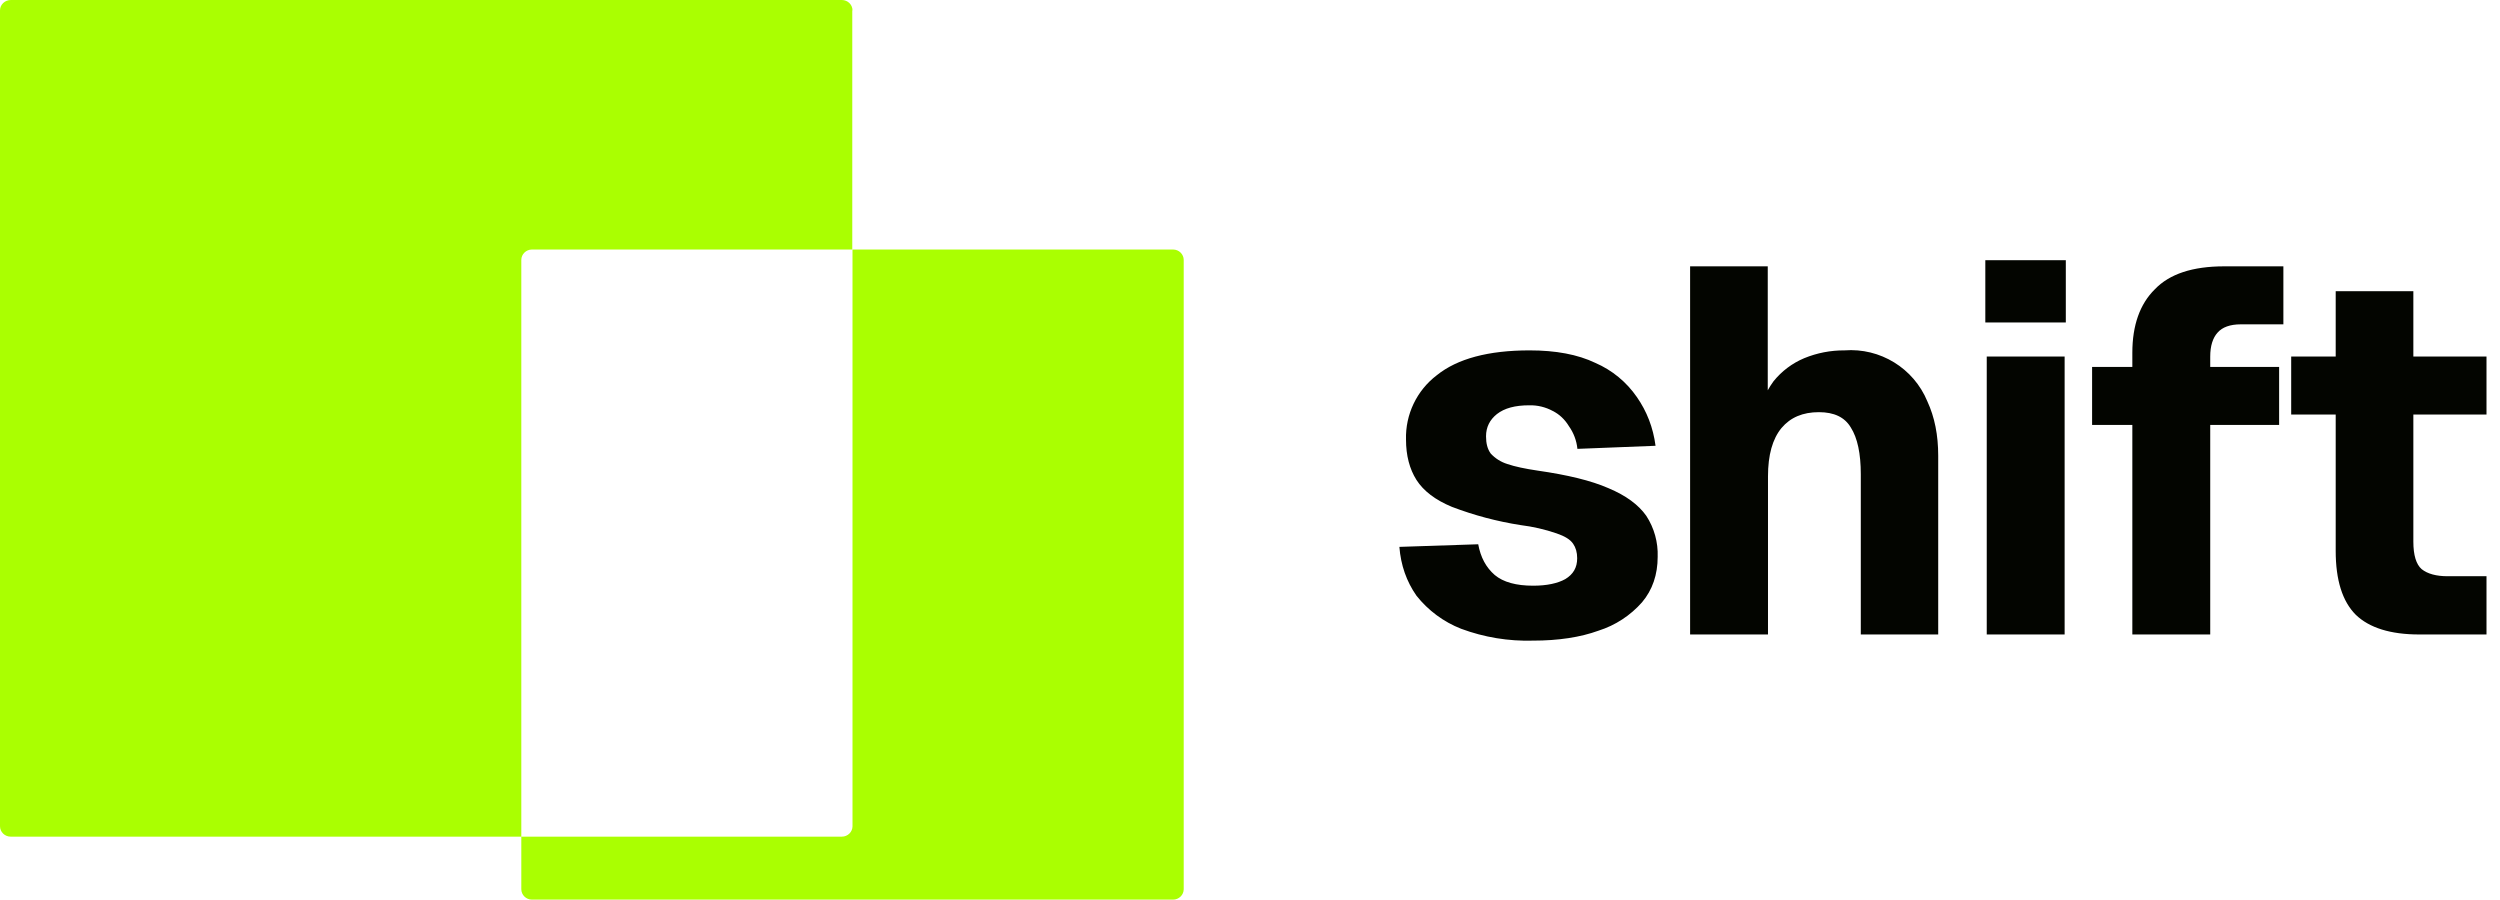
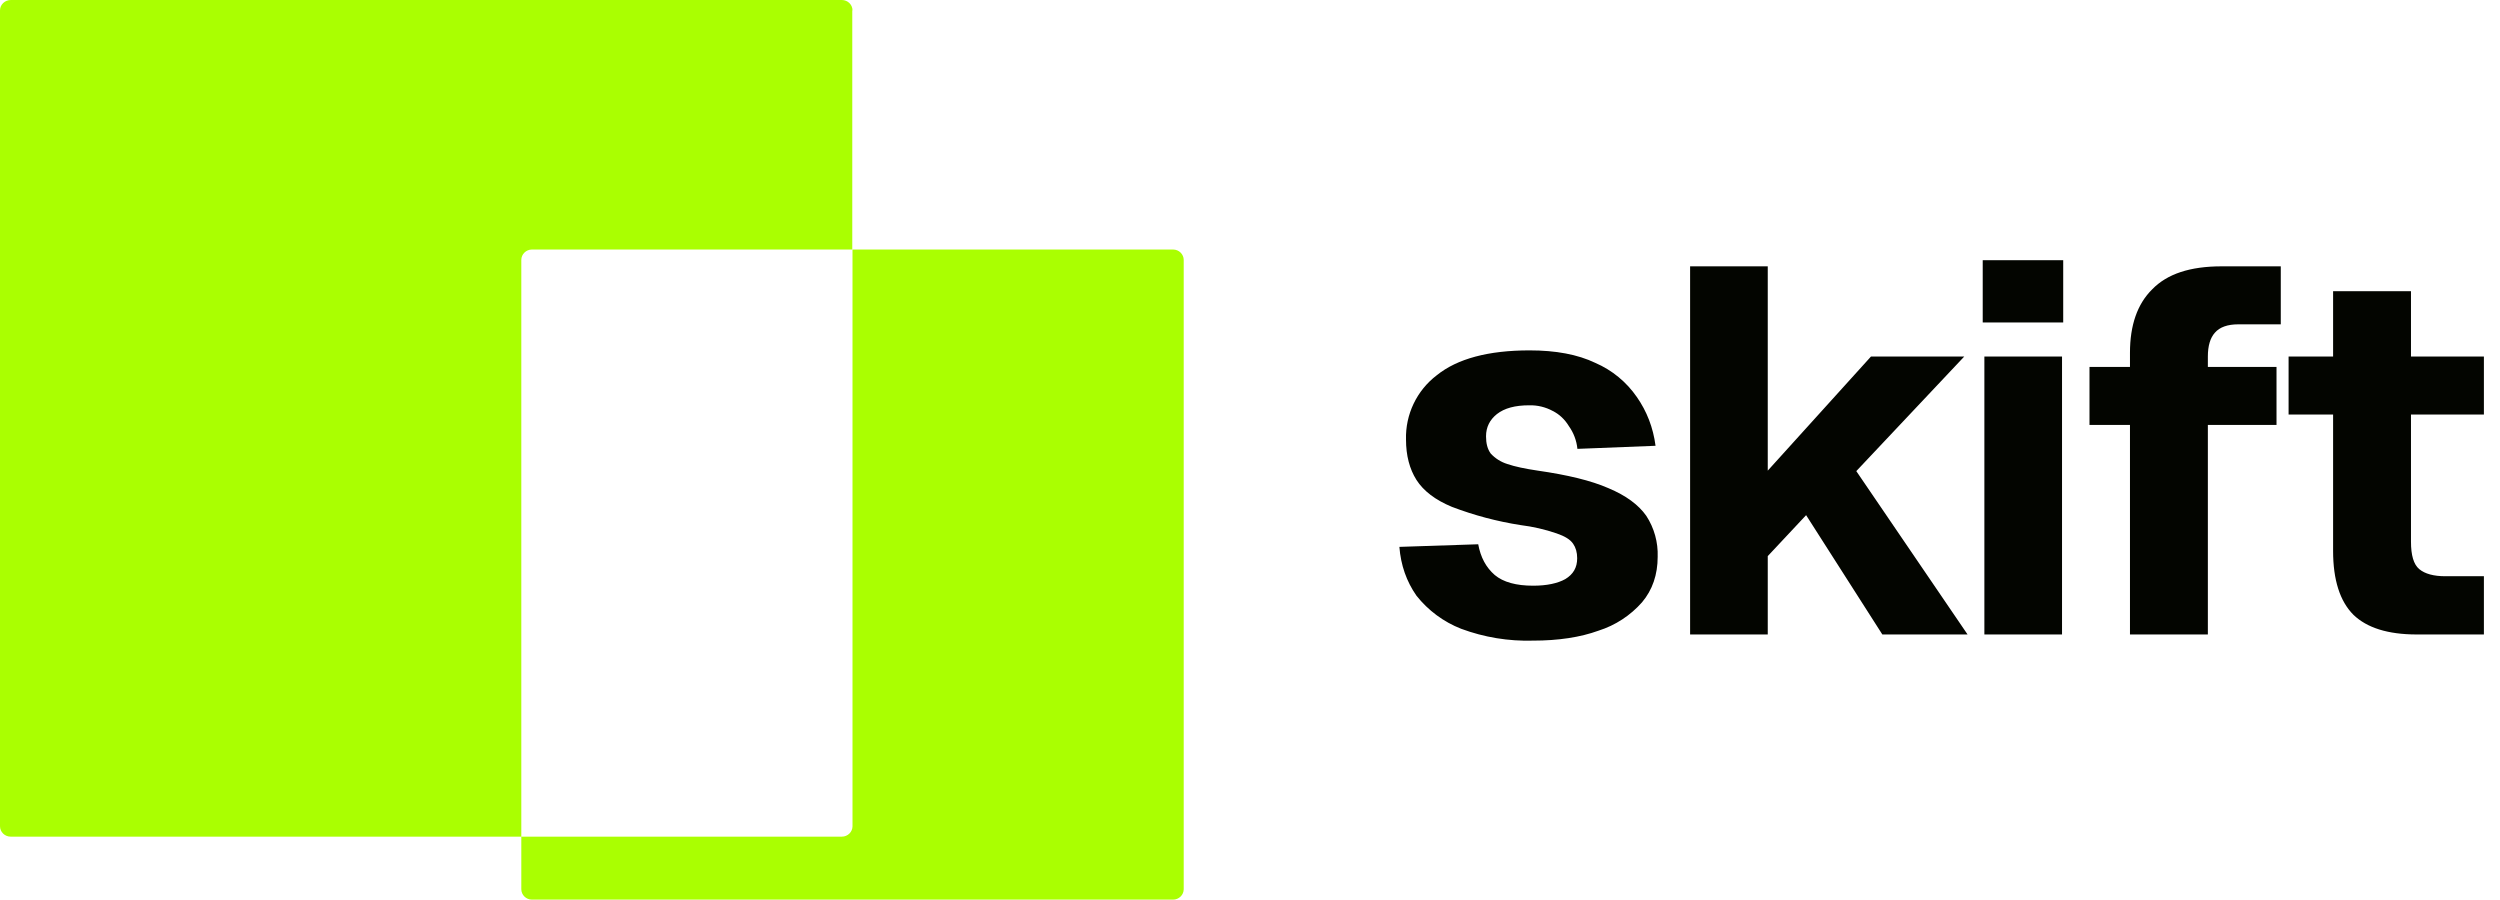
<svg xmlns="http://www.w3.org/2000/svg" fill="none" viewBox="0 0 1056 380">
  <path fill="#AAFF01" fill-rule="evenodd" d="M360.1 4.4c0-2.4-2-4.4-4.5-4.4H4.6C2 0 0 2 0 4.4V349c0 2.4 2 4.4 4.5 4.4h215.7v22.2c0 2.4 2 4.4 4.5 4.4h270.8c2.5 0 4.5-2 4.5-4.4V109.8c0-2.4-2-4.4-4.5-4.4H360V4.4Zm0 101H224.7c-2.5 0-4.5 2-4.5 4.4v243.6h135.4c2.5 0 4.5-2 4.5-4.4V105.4Z" clip-rule="evenodd" />
-   <path fill="#030500" d="M647.6 270.6a80.4 80.4 0 0 1-30.4-5 45 45 0 0 1-18.9-14c-4.2-6-6.6-12.9-7.2-20.6l33.3-1.1c1 5.5 3.3 9.8 7 13 3.6 3 9 4.5 16.2 4.5 5.8 0 10.4-1 13.6-2.8 3.3-2 5-4.8 5-8.8 0-2.5-.6-4.5-1.7-6.1-1.2-1.8-3.5-3.2-7-4.4a75.3 75.3 0 0 0-15.2-3.5 143.4 143.4 0 0 1-29-7.7c-7-2.9-12-6.7-15-11.4-2.9-4.6-4.4-10.3-4.4-17a33 33 0 0 1 13-27.2c8.7-7 21.8-10.5 39.2-10.5 11 0 20.3 1.7 27.8 5.3a41.1 41.1 0 0 1 17.5 14.4c4.2 6 6.9 12.9 7.9 20.6l-33 1.3a20 20 0 0 0-3.6-9.6c-1.7-2.8-4-5-6.8-6.4a19.8 19.8 0 0 0-10-2.4c-5.9 0-10.4 1.2-13.6 3.7-3 2.4-4.6 5.5-4.6 9.4 0 3 .6 5.4 2 7.3a16 16 0 0 0 7 4.4c3.2 1.1 7.5 2 12.9 2.8 12.5 1.8 22.5 4.2 29.8 7.4 7.4 3.1 12.7 7 16 11.7a29.8 29.8 0 0 1 4.8 17.3c0 7.5-2.2 14-6.6 19.2a41 41 0 0 1-18.4 12c-7.7 2.8-17 4.2-27.6 4.2Zm66.3-2.6V112.5h32.8V178h-4.4a37.6 37.6 0 0 1 6.8-16.9 33 33 0 0 1 13-9.8 44 44 0 0 1 17-3.3 35 35 0 0 1 35 21.5c3.1 6.7 4.6 14.3 4.6 23V268H786v-67.7c0-8.7-1.4-15.3-4.2-19.7-2.6-4.4-7.1-6.5-13.5-6.5-6.8 0-12 2.2-15.8 6.7-3.8 4.6-5.7 11.4-5.7 20.4V268h-32.8Zm125.3 0V150.6h32.9V268h-32.9Zm-.6-131.8v-26.3h34v26.3h-34ZM900.7 268V149c0-11.6 3.2-20.6 9.5-26.8 6.2-6.5 16-9.7 29.3-9.7h25V137h-18c-4.5 0-7.8 1.2-9.8 3.5-2 2.2-3.1 5.6-3.1 10.1V268h-32.9Zm-17-88.5V155h79v24.5h-79Zm138.1 88.5c-12 0-21-2.8-26.7-8.3-5.7-5.7-8.5-14.7-8.5-27V123h32.8v105.8c0 5.7 1.2 9.6 3.5 11.6 2.5 2 6.2 3 11 3h16.4V268h-28.5Zm-54-92.9v-24.5h82.5v24.5h-82.6Z" />
+   <path fill="#030500" d="M647.6 270.6a80.4 80.4 0 0 1-30.4-5 45 45 0 0 1-18.9-14c-4.2-6-6.6-12.9-7.2-20.6l33.3-1.1c1 5.5 3.3 9.8 7 13 3.6 3 9 4.5 16.2 4.5 5.8 0 10.4-1 13.6-2.8 3.3-2 5-4.8 5-8.8 0-2.5-.6-4.5-1.7-6.1-1.2-1.8-3.5-3.2-7-4.4a75.3 75.3 0 0 0-15.2-3.5 143.4 143.4 0 0 1-29-7.7c-7-2.9-12-6.7-15-11.4-2.9-4.6-4.4-10.3-4.4-17a33 33 0 0 1 13-27.2c8.7-7 21.8-10.5 39.2-10.5 11 0 20.3 1.7 27.8 5.3a41.1 41.1 0 0 1 17.5 14.4c4.2 6 6.9 12.9 7.9 20.6l-33 1.3a20 20 0 0 0-3.6-9.6c-1.7-2.8-4-5-6.8-6.4a19.8 19.8 0 0 0-10-2.4c-5.9 0-10.4 1.2-13.6 3.7-3 2.4-4.6 5.5-4.6 9.4 0 3 .6 5.4 2 7.3a16 16 0 0 0 7 4.4c3.2 1.1 7.5 2 12.9 2.8 12.5 1.8 22.5 4.2 29.8 7.4 7.4 3.1 12.7 7 16 11.7a29.8 29.8 0 0 1 4.8 17.3c0 7.5-2.2 14-6.6 19.2a41 41 0 0 1-18.4 12c-7.7 2.8-17 4.2-27.6 4.2Zm66.3-2.6V112.5h32.8v86.3l43.6-48.2h39.4L784.1 199l47 69h-36l-32.2-50.4-16.2 17.3V268h-32.8Zm124.3 0V150.6H871V268h-32.8Zm-.7-131.8v-26.3h34v26.3h-34ZM899.7 268V149c0-11.6 3.1-20.6 9.4-26.8 6.3-6.5 16-9.7 29.3-9.7h25V137h-18c-4.5 0-7.8 1.2-9.8 3.5-2 2.2-3 5.6-3 10.1V268h-33Zm-17.1-88.5V155h79v24.5h-79Zm138.2 88.5c-12.1 0-21-2.8-26.7-8.3-5.7-5.7-8.6-14.7-8.6-27V123h32.9v105.8c0 5.7 1.1 9.6 3.5 11.6s6.1 3 11 3h16.3V268h-28.4Zm-54.1-92.9v-24.5h82.5v24.5h-82.5Z" />
</svg>
